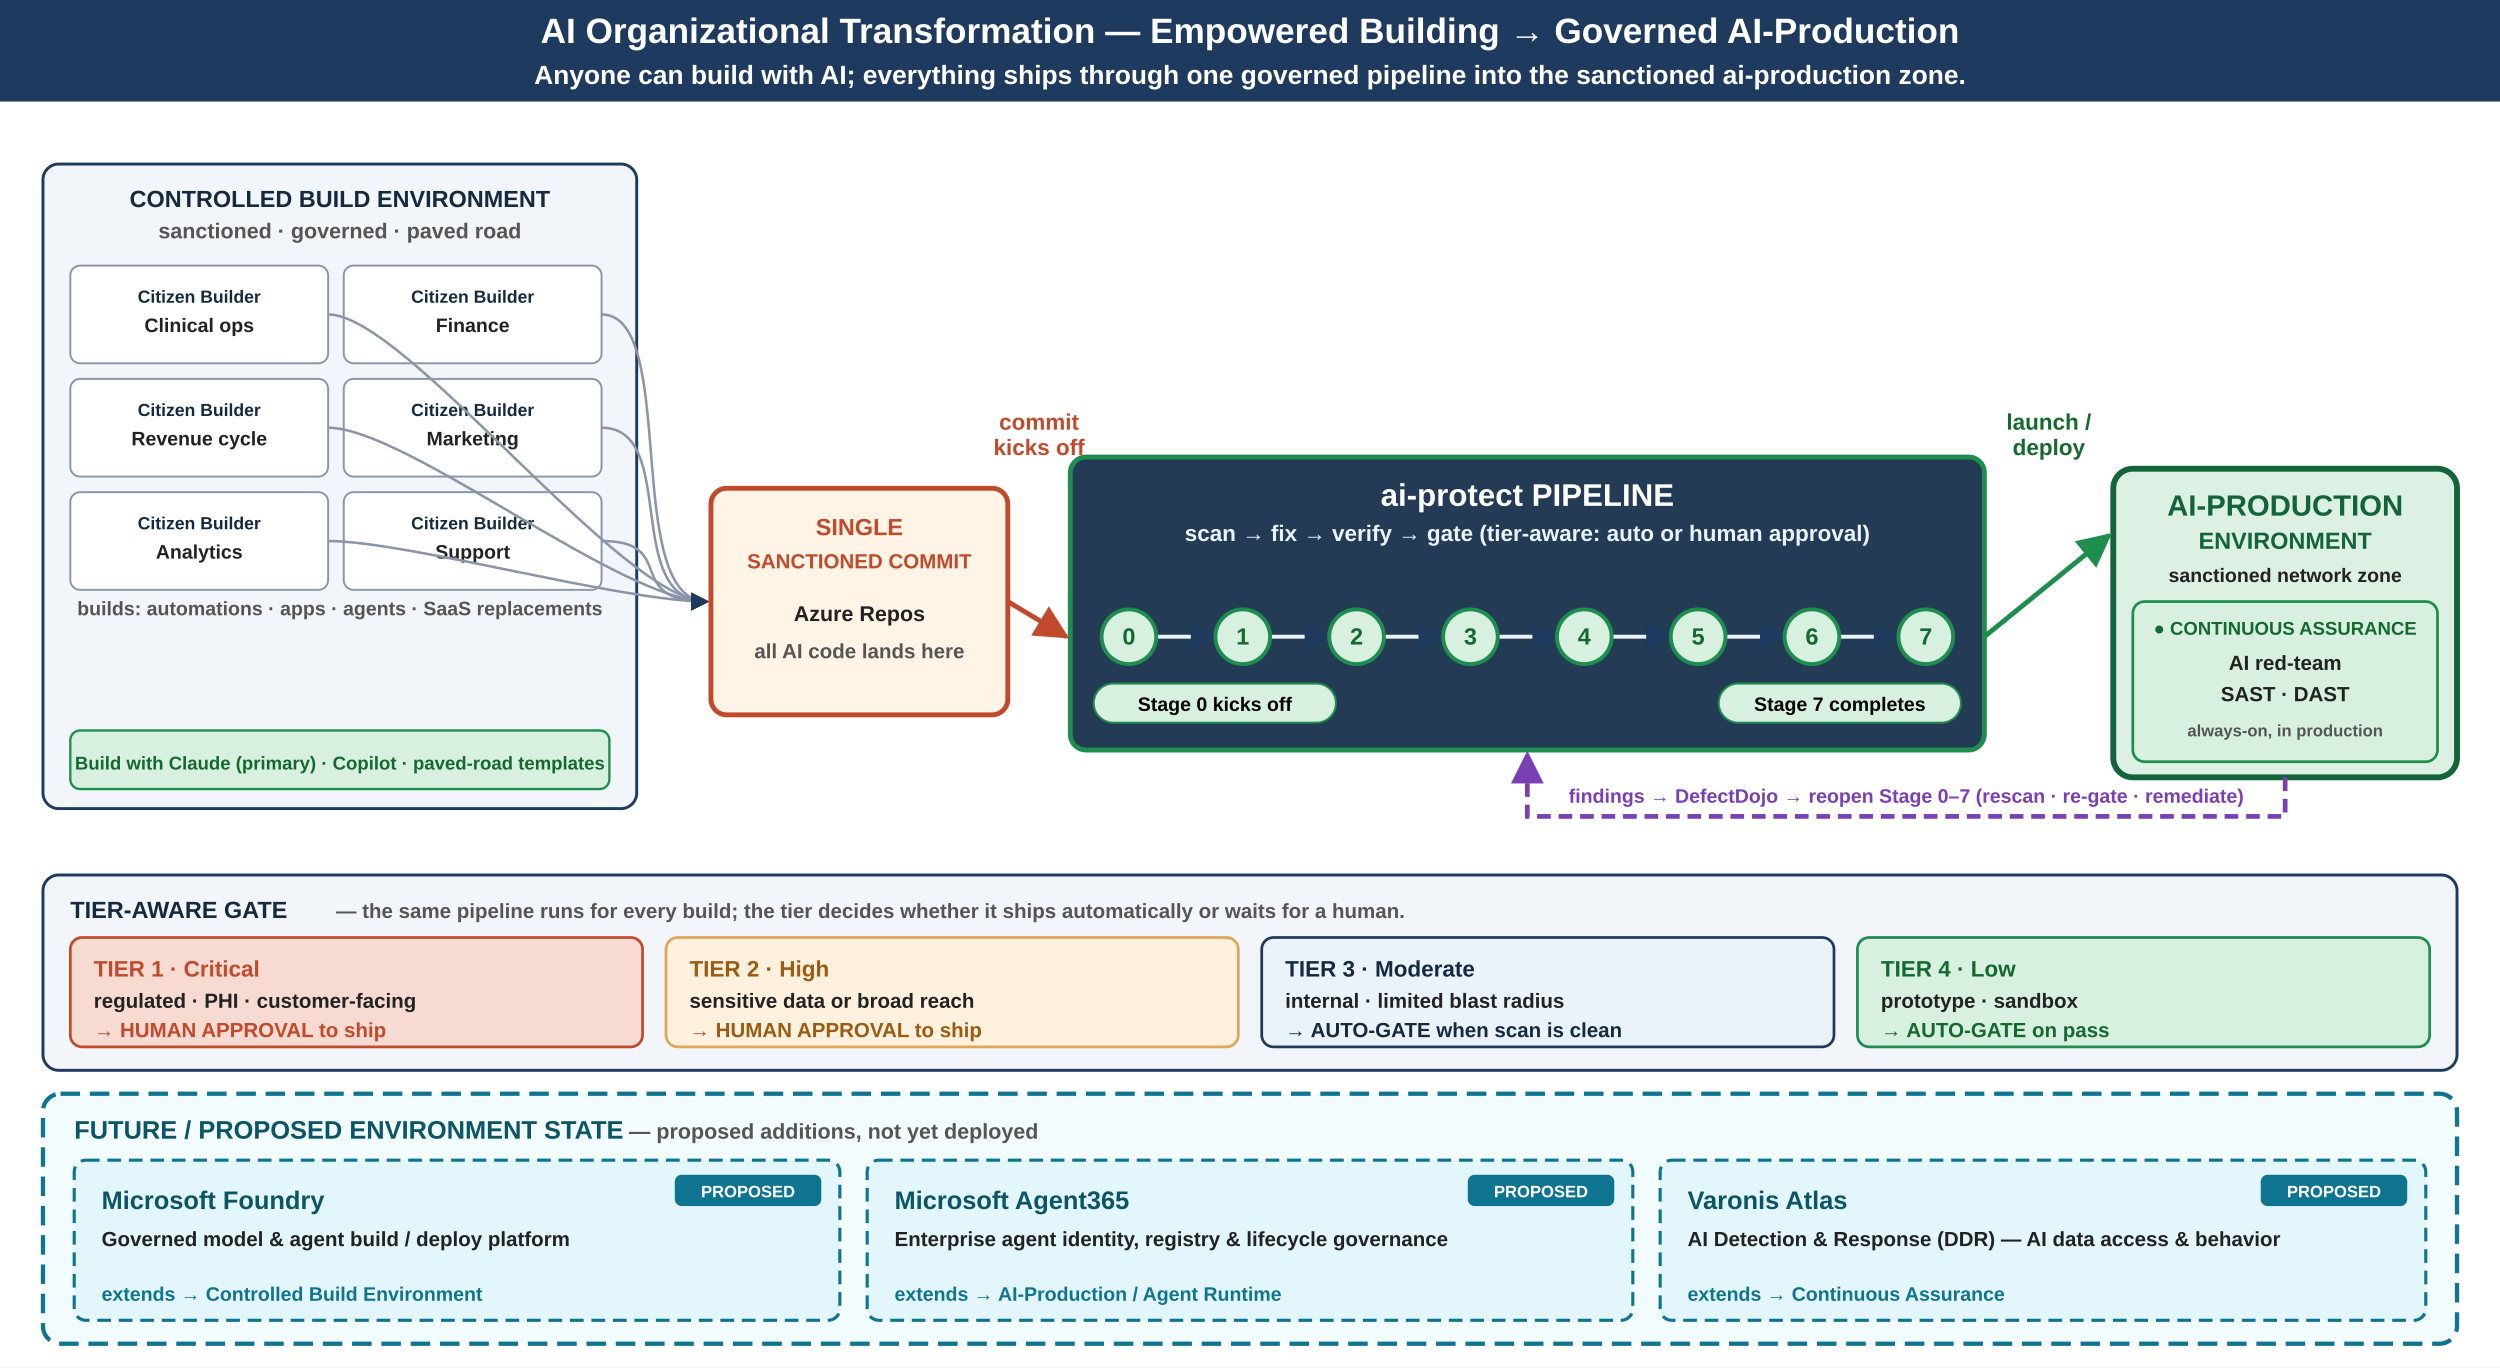
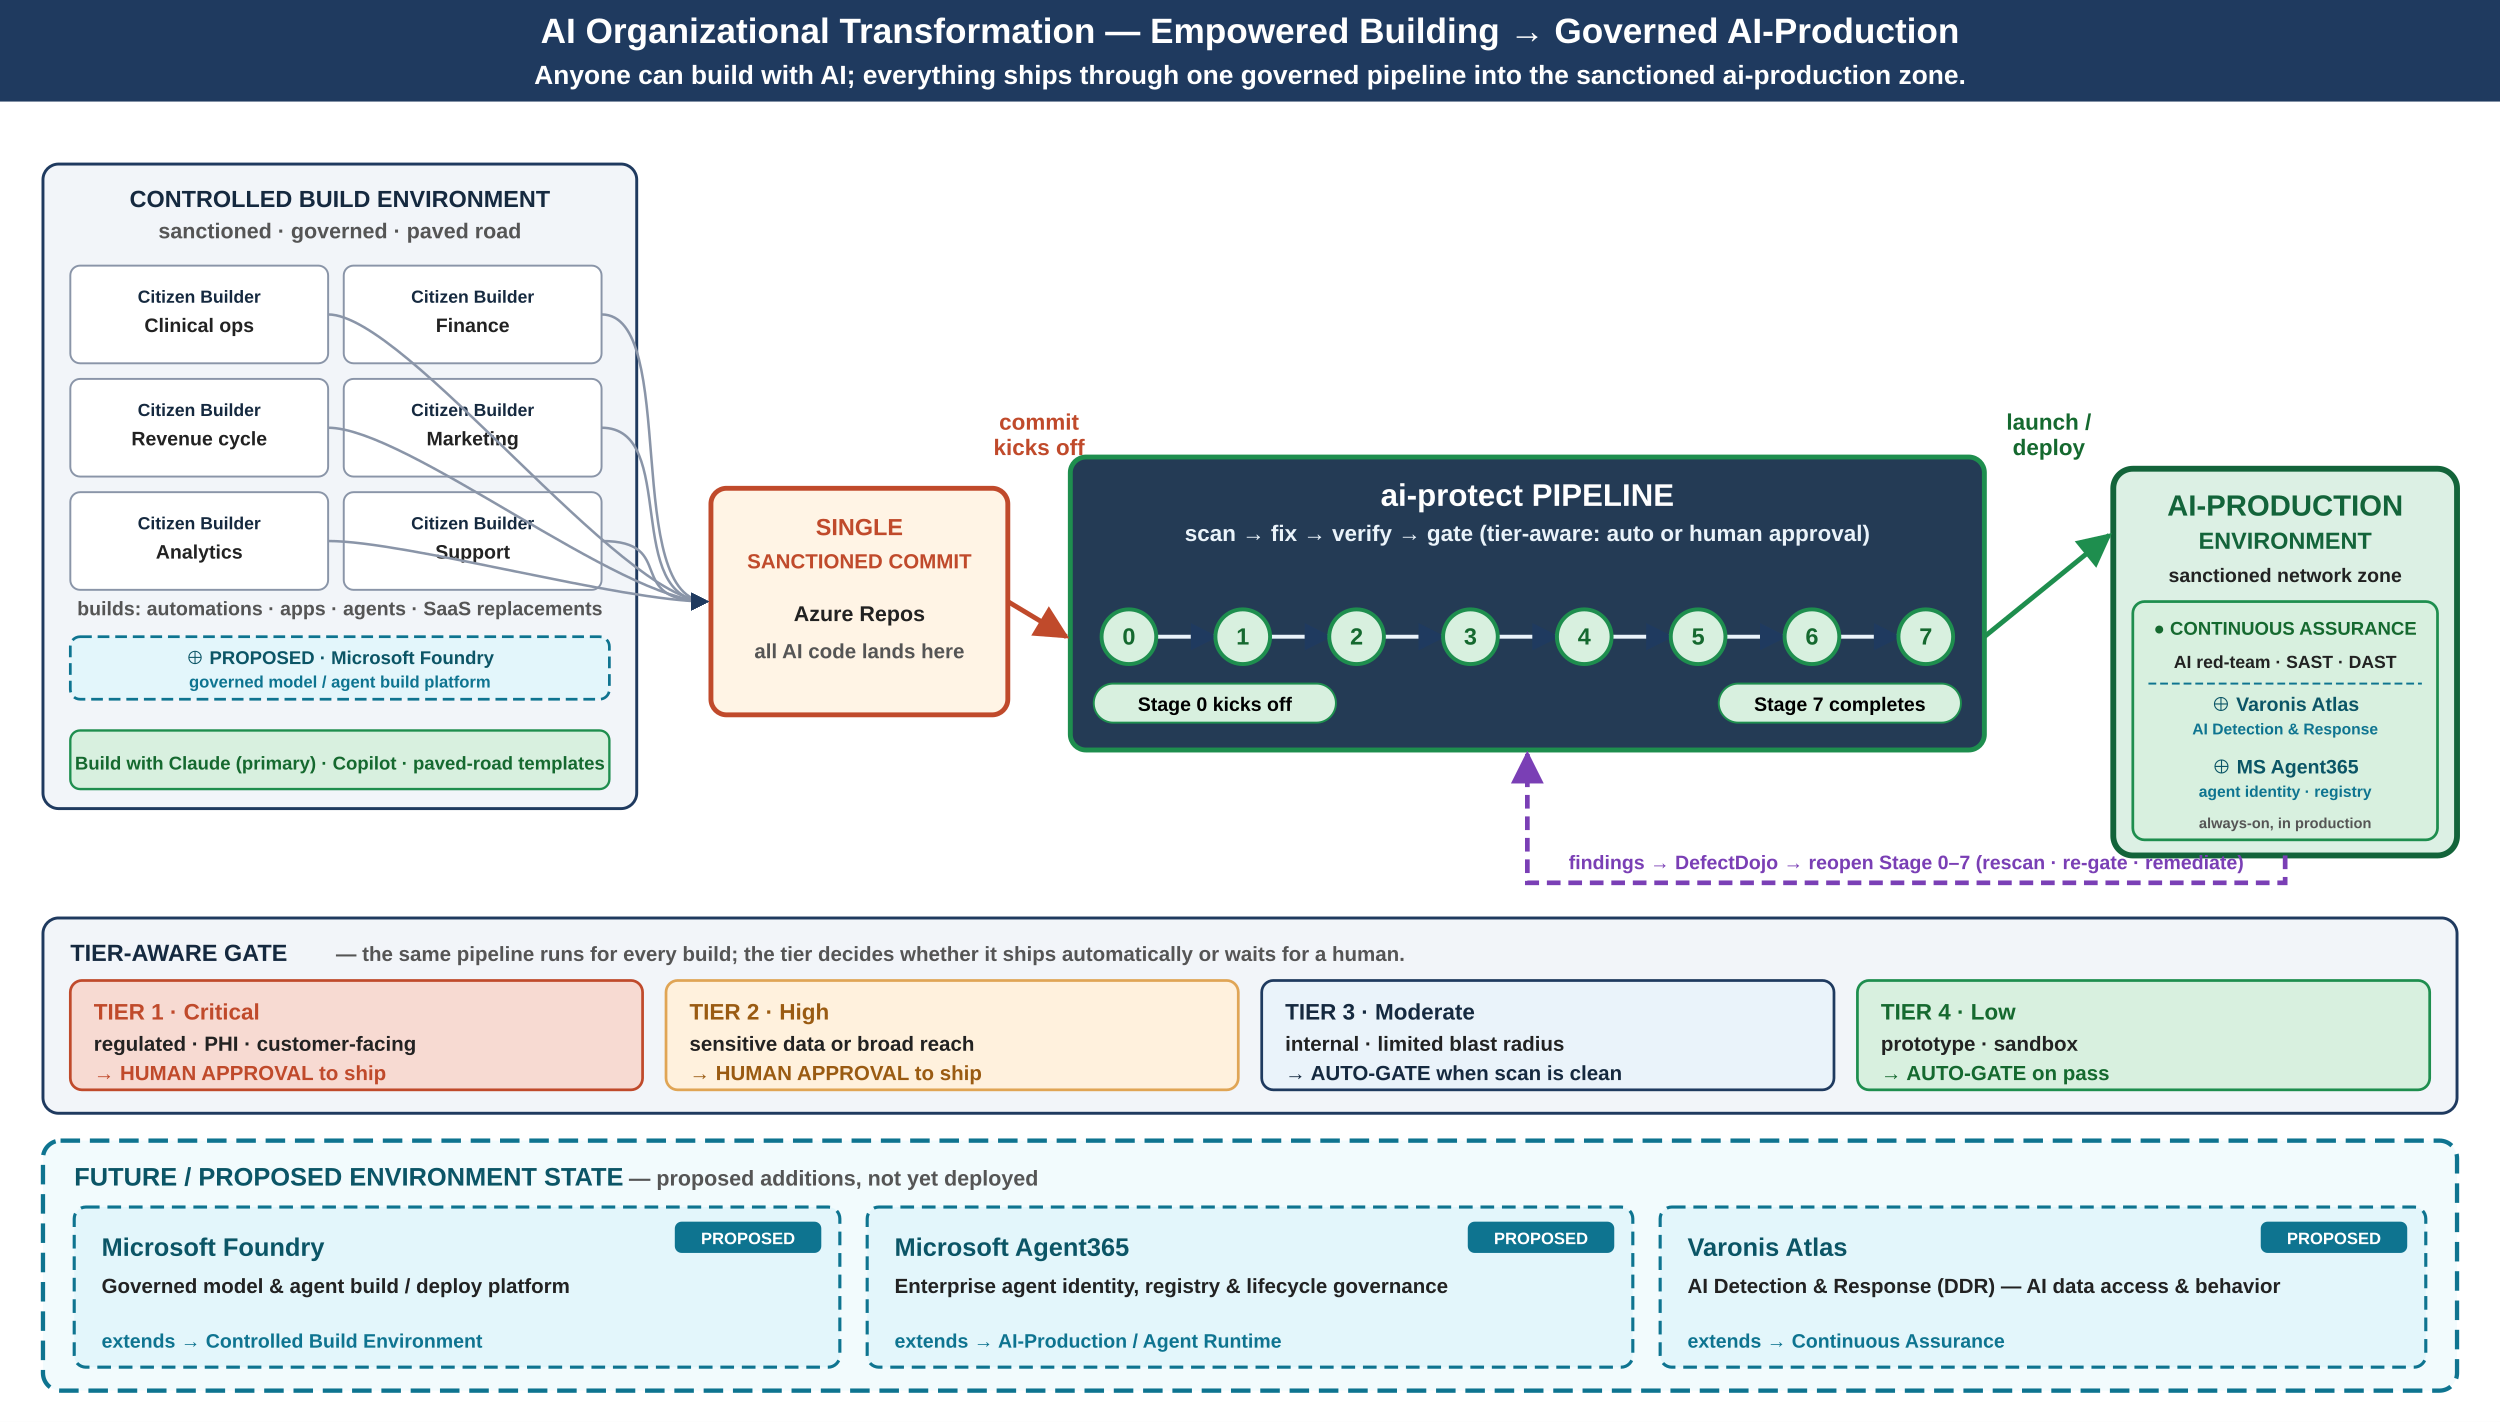
- <svg xmlns="http://www.w3.org/2000/svg" width="1280" height="700" viewBox="0 0 1280 700" font-family="Arial, Helvetica, sans-serif">
+ <svg xmlns="http://www.w3.org/2000/svg" width="1280" height="728" viewBox="0 0 1280 728" font-family="Arial, Helvetica, sans-serif">
  <defs>
    <marker id="arr" viewBox="0 0 10 10" refX="9" refY="5" markerWidth="7" markerHeight="7" orient="auto-start-reverse">
      <path d="M 0 0 L 10 5 L 0 10 z" fill="#1F3A5F" />
    </marker>
    <marker id="arrL" viewBox="0 0 10 10" refX="9" refY="5" markerWidth="7" markerHeight="7" orient="auto-start-reverse">
      <path d="M 0 0 L 10 5 L 0 10 z" fill="#8A95A8" />
    </marker>
    <marker id="arrA" viewBox="0 0 10 10" refX="9" refY="5" markerWidth="7" markerHeight="7" orient="auto-start-reverse">
      <path d="M 0 0 L 10 5 L 0 10 z" fill="#C04A2B" />
    </marker>
  </defs>
  <defs>
    <marker id="arrGr" viewBox="0 0 10 10" refX="9" refY="5" markerWidth="7" markerHeight="7" orient="auto-start-reverse">
      <path d="M0 0 L10 5 L0 10 z" fill="#1E8E4E" />
    </marker>
    <marker id="arrFb" viewBox="0 0 10 10" refX="9" refY="5" markerWidth="7" markerHeight="7" orient="auto-start-reverse">
      <path d="M0 0 L10 5 L0 10 z" fill="#7A3FB5" />
    </marker>
  </defs>
-   <rect x="0" y="0" width="1280" height="700" fill="#FFFFFF" stroke="#FFFFFF" stroke-width="0" rx="0" ry="0" />
+   <rect x="0" y="0" width="1280" height="728" fill="#FFFFFF" stroke="#FFFFFF" stroke-width="0" rx="0" ry="0" />
  <rect x="0" y="0" width="1280" height="52" fill="#1F3A5F" stroke="#1F3A5F" stroke-width="0" rx="0" ry="0" />
  <text x="640.0" y="22" font-size="18" fill="#FFFFFF" text-anchor="middle" font-weight="bold">AI Organizational Transformation — Empowered Building → Governed AI-Production</text>
  <text x="640.0" y="43" font-size="13.5" fill="#FFFFFF" text-anchor="middle" font-weight="bold">Anyone can build with AI; everything ships through one governed pipeline into the sanctioned ai-production zone.</text>
  <rect x="22" y="84" width="304" height="330" fill="#F2F5F9" stroke="#1F3A5F" stroke-width="1.5" rx="8" ry="8" />
  <text x="174.0" y="106" font-size="12" fill="#15293F" text-anchor="middle" font-weight="bold">CONTROLLED BUILD ENVIRONMENT</text>
  <text x="174.0" y="122" font-size="11" fill="#555555" text-anchor="middle" font-weight="bold">sanctioned · governed · paved road</text>
  <rect x="36" y="136" width="132" height="50" fill="#FFFFFF" stroke="#8A95A8" stroke-width="1" rx="5" ry="5" />
  <text x="102.0" y="155" font-size="9" fill="#15293F" text-anchor="middle" font-weight="bold">Citizen Builder</text>
  <text x="102.0" y="170" font-size="10" fill="#222222" text-anchor="middle" font-weight="bold">Clinical ops</text>
  <rect x="176" y="136" width="132" height="50" fill="#FFFFFF" stroke="#8A95A8" stroke-width="1" rx="5" ry="5" />
  <text x="242.0" y="155" font-size="9" fill="#15293F" text-anchor="middle" font-weight="bold">Citizen Builder</text>
  <text x="242.0" y="170" font-size="10" fill="#222222" text-anchor="middle" font-weight="bold">Finance</text>
  <rect x="36" y="194" width="132" height="50" fill="#FFFFFF" stroke="#8A95A8" stroke-width="1" rx="5" ry="5" />
  <text x="102.0" y="213" font-size="9" fill="#15293F" text-anchor="middle" font-weight="bold">Citizen Builder</text>
  <text x="102.0" y="228" font-size="10" fill="#222222" text-anchor="middle" font-weight="bold">Revenue cycle</text>
  <rect x="176" y="194" width="132" height="50" fill="#FFFFFF" stroke="#8A95A8" stroke-width="1" rx="5" ry="5" />
  <text x="242.0" y="213" font-size="9" fill="#15293F" text-anchor="middle" font-weight="bold">Citizen Builder</text>
  <text x="242.0" y="228" font-size="10" fill="#222222" text-anchor="middle" font-weight="bold">Marketing</text>
  <rect x="36" y="252" width="132" height="50" fill="#FFFFFF" stroke="#8A95A8" stroke-width="1" rx="5" ry="5" />
  <text x="102.0" y="271" font-size="9" fill="#15293F" text-anchor="middle" font-weight="bold">Citizen Builder</text>
  <text x="102.0" y="286" font-size="10" fill="#222222" text-anchor="middle" font-weight="bold">Analytics</text>
  <rect x="176" y="252" width="132" height="50" fill="#FFFFFF" stroke="#8A95A8" stroke-width="1" rx="5" ry="5" />
  <text x="242.0" y="271" font-size="9" fill="#15293F" text-anchor="middle" font-weight="bold">Citizen Builder</text>
  <text x="242.0" y="286" font-size="10" fill="#222222" text-anchor="middle" font-weight="bold">Support</text>
  <text x="174.0" y="315" font-size="10" fill="#555555" text-anchor="middle" font-weight="bold">builds: automations · apps · agents · SaaS replacements</text>
+   <rect x="36" y="326" width="276" height="32" fill="#E3F6FB" stroke="#0E7490" stroke-width="1.4" rx="5" ry="5" stroke-dasharray="6 3" />
+   <text x="174.0" y="340" font-size="9.5" fill="#0B5566" text-anchor="middle" font-weight="bold">⊕ PROPOSED · Microsoft Foundry</text>
+   <text x="174.0" y="352" font-size="8.5" fill="#0E7490" text-anchor="middle" font-weight="bold">governed model / agent build platform</text>
  <rect x="36" y="374" width="276" height="30" fill="#D8F0DF" stroke="#1E8E4E" stroke-width="1.2" rx="5" ry="5" />
  <text x="174.0" y="394" font-size="9.5" fill="#15692F" text-anchor="middle" font-weight="bold">Build with Claude (primary) · Copilot · paved-road templates</text>
  <rect x="364" y="250" width="152" height="116" fill="#FFF4E5" stroke="#C04A2B" stroke-width="2.5" rx="8" ry="8" />
  <text x="440.0" y="274" font-size="12" fill="#C04A2B" text-anchor="middle" font-weight="bold">SINGLE</text>
  <text x="440.0" y="291" font-size="10.5" fill="#C04A2B" text-anchor="middle" font-weight="bold">SANCTIONED COMMIT</text>
  <text x="440.0" y="318" font-size="11" fill="#222222" text-anchor="middle" font-weight="bold">Azure Repos</text>
  <text x="440.0" y="337" font-size="10.5" fill="#555555" text-anchor="middle" font-weight="bold">all AI code lands here</text>
  <path d="M 168 161.0 C 208 161.0, 318 308.0, 362 308.0" fill="none" stroke="#8A95A8" stroke-width="1.3" marker-end="url(#arr)" />
  <path d="M 308 161.0 C 348 161.0, 318 308.0, 362 308.0" fill="none" stroke="#8A95A8" stroke-width="1.3" marker-end="url(#arr)" />
  <path d="M 168 219.0 C 208 219.0, 318 308.0, 362 308.0" fill="none" stroke="#8A95A8" stroke-width="1.3" marker-end="url(#arr)" />
  <path d="M 308 219.0 C 348 219.0, 318 308.0, 362 308.0" fill="none" stroke="#8A95A8" stroke-width="1.3" marker-end="url(#arr)" />
  <path d="M 168 277.0 C 208 277.0, 318 308.0, 362 308.0" fill="none" stroke="#8A95A8" stroke-width="1.3" marker-end="url(#arr)" />
  <path d="M 308 277.0 C 348 277.0, 318 308.0, 362 308.0" fill="none" stroke="#8A95A8" stroke-width="1.3" marker-end="url(#arr)" />
  <rect x="548" y="234" width="468" height="150" fill="#243B55" stroke="#1E8E4E" stroke-width="2.5" rx="8" ry="8" />
  <text x="782.0" y="259" font-size="16" fill="#FFFFFF" text-anchor="middle" font-weight="bold">ai-protect PIPELINE</text>
  <text x="782.0" y="277" font-size="11.5" fill="#EAF3FA" text-anchor="middle" font-weight="bold">scan → fix → verify → gate  (tier-aware: auto or human approval)</text>
  <line x1="592.0" y1="326" x2="622.286" y2="326" stroke="#EAF3FA" stroke-width="2" marker-end="url(#arr)" />
  <circle cx="578.0" cy="326" r="14" fill="#D8F0DF" stroke="#1E8E4E" stroke-width="2" />
  <text x="578.0" y="330" font-size="12" fill="#15692F" text-anchor="middle" font-weight="bold">0</text>
  <line x1="650.286" y1="326" x2="680.571" y2="326" stroke="#EAF3FA" stroke-width="2" marker-end="url(#arr)" />
  <circle cx="636.286" cy="326" r="14" fill="#D8F0DF" stroke="#1E8E4E" stroke-width="2" />
  <text x="636.286" y="330" font-size="12" fill="#15692F" text-anchor="middle" font-weight="bold">1</text>
  <line x1="708.571" y1="326" x2="738.857" y2="326" stroke="#EAF3FA" stroke-width="2" marker-end="url(#arr)" />
  <circle cx="694.571" cy="326" r="14" fill="#D8F0DF" stroke="#1E8E4E" stroke-width="2" />
  <text x="694.571" y="330" font-size="12" fill="#15692F" text-anchor="middle" font-weight="bold">2</text>
  <line x1="766.857" y1="326" x2="797.143" y2="326" stroke="#EAF3FA" stroke-width="2" marker-end="url(#arr)" />
  <circle cx="752.857" cy="326" r="14" fill="#D8F0DF" stroke="#1E8E4E" stroke-width="2" />
  <text x="752.857" y="330" font-size="12" fill="#15692F" text-anchor="middle" font-weight="bold">3</text>
  <line x1="825.143" y1="326" x2="855.429" y2="326" stroke="#EAF3FA" stroke-width="2" marker-end="url(#arr)" />
  <circle cx="811.143" cy="326" r="14" fill="#D8F0DF" stroke="#1E8E4E" stroke-width="2" />
  <text x="811.143" y="330" font-size="12" fill="#15692F" text-anchor="middle" font-weight="bold">4</text>
  <line x1="883.429" y1="326" x2="913.714" y2="326" stroke="#EAF3FA" stroke-width="2" marker-end="url(#arr)" />
  <circle cx="869.429" cy="326" r="14" fill="#D8F0DF" stroke="#1E8E4E" stroke-width="2" />
  <text x="869.429" y="330" font-size="12" fill="#15692F" text-anchor="middle" font-weight="bold">5</text>
  <line x1="941.714" y1="326" x2="972" y2="326" stroke="#EAF3FA" stroke-width="2" marker-end="url(#arr)" />
  <circle cx="927.714" cy="326" r="14" fill="#D8F0DF" stroke="#1E8E4E" stroke-width="2" />
  <text x="927.714" y="330" font-size="12" fill="#15692F" text-anchor="middle" font-weight="bold">6</text>
  <circle cx="986.0" cy="326" r="14" fill="#D8F0DF" stroke="#1E8E4E" stroke-width="2" />
  <text x="986.0" y="330" font-size="12" fill="#15692F" text-anchor="middle" font-weight="bold">7</text>
  <rect x="560" y="350" width="124" height="20" fill="#D8F0DF" stroke="#1E8E4E" stroke-width="1" rx="10" ry="10" />
  <text x="622" y="364" font-size="10" fill="#000000" text-anchor="middle" font-weight="bold">Stage 0 kicks off</text>
  <rect x="880" y="350" width="124" height="20" fill="#D8F0DF" stroke="#1E8E4E" stroke-width="1" rx="10" ry="10" />
  <text x="942" y="364" font-size="10" fill="#000000" text-anchor="middle" font-weight="bold">Stage 7 completes</text>
  <line x1="516" y1="308.0" x2="546" y2="326" stroke="#C04A2B" stroke-width="2.5" marker-end="url(#arrA)" />
  <text x="532.0" y="220" font-size="11.5" fill="#C04A2B" text-anchor="middle" font-weight="bold">commit</text>
  <text x="532.0" y="233" font-size="11.5" fill="#C04A2B" text-anchor="middle" font-weight="bold">kicks off</text>
-   <rect x="1082" y="240" width="176" height="158" fill="#DCF0E4" stroke="#13643A" stroke-width="3" rx="10" ry="10" />
+   <rect x="1082" y="240" width="176" height="198" fill="#DCF0E4" stroke="#13643A" stroke-width="3" rx="10" ry="10" />
  <text x="1170.0" y="264" font-size="15" fill="#13643A" text-anchor="middle" font-weight="bold">AI-PRODUCTION</text>
  <text x="1170.0" y="281" font-size="12" fill="#13643A" text-anchor="middle" font-weight="bold">ENVIRONMENT</text>
  <text x="1170.0" y="298" font-size="10" fill="#222222" text-anchor="middle" font-weight="bold">sanctioned network zone</text>
-   <rect x="1092" y="308" width="156" height="82" fill="#D8F0DF" stroke="#1E8E4E" stroke-width="1.4" rx="6" ry="6" />
+   <rect x="1092" y="308" width="156" height="122" fill="#D8F0DF" stroke="#1E8E4E" stroke-width="1.4" rx="6" ry="6" />
  <text x="1170.0" y="325" font-size="9.5" fill="#15692F" text-anchor="middle" font-weight="bold">● CONTINUOUS ASSURANCE</text>
-   <text x="1170.0" y="343" font-size="10.5" fill="#222222" text-anchor="middle" font-weight="bold">AI red-team</text>
-   <text x="1170.0" y="359" font-size="10.5" fill="#222222" text-anchor="middle" font-weight="bold">SAST · DAST</text>
-   <text x="1170.0" y="377" font-size="8.5" fill="#555555" text-anchor="middle" font-weight="bold">always-on, in production</text>
+   <text x="1170.0" y="342" font-size="9" fill="#222222" text-anchor="middle" font-weight="bold">AI red-team · SAST · DAST</text>
+   <line x1="1100" y1="350" x2="1240" y2="350" stroke="#0E7490" stroke-width="1" stroke-dasharray="4 2" />
+   <text x="1170.0" y="364" font-size="10" fill="#0B5566" text-anchor="middle" font-weight="bold">⊕ Varonis Atlas</text>
+   <text x="1170.0" y="376" font-size="8" fill="#0E7490" text-anchor="middle" font-weight="bold">AI Detection &amp; Response</text>
+   <text x="1170.0" y="396" font-size="10" fill="#0B5566" text-anchor="middle" font-weight="bold">⊕ MS Agent365</text>
+   <text x="1170.0" y="408" font-size="8" fill="#0E7490" text-anchor="middle" font-weight="bold">agent identity · registry</text>
+   <text x="1170.0" y="424" font-size="7.5" fill="#555555" text-anchor="middle" font-weight="bold">always-on, in production</text>
  <line x1="1016" y1="326" x2="1080" y2="274" stroke="#1E8E4E" stroke-width="2.5" marker-end="url(#arrGr)" />
  <text x="1049.0" y="220" font-size="11.5" fill="#15692F" text-anchor="middle" font-weight="bold">launch /</text>
  <text x="1049.0" y="233" font-size="11.5" fill="#15692F" text-anchor="middle" font-weight="bold">deploy</text>
-   <path d="M 1170.0 398 L 1170.0 418 L 782.0 418 L 782.0 386" fill="none" stroke="#7A3FB5" stroke-width="2.4" stroke-dasharray="7 4" marker-end="url(#arrFb)" />
-   <text x="976.0" y="411" font-size="10" fill="#7A3FB5" text-anchor="middle" font-weight="bold">findings → DefectDojo → reopen Stage 0–7  (rescan · re-gate · remediate)</text>
-   <rect x="22" y="448" width="1236" height="100" fill="#F2F5F9" stroke="#1F3A5F" stroke-width="1.5" rx="8" ry="8" />
-   <text x="36" y="470" font-size="12" fill="#15293F" text-anchor="start" font-weight="bold">TIER-AWARE GATE</text>
-   <text x="172" y="470" font-size="10.5" fill="#555555" text-anchor="start" font-weight="bold">— the same pipeline runs for every build; the tier decides whether it ships automatically or waits for a human.</text>
-   <rect x="36.0" y="480" width="293.0" height="56" fill="#F7DAD2" stroke="#C04A2B" stroke-width="1.4" rx="6" ry="6" />
-   <text x="48.0" y="500" font-size="11.5" fill="#C04A2B" text-anchor="start" font-weight="bold">TIER 1 · Critical</text>
-   <text x="48.0" y="516" font-size="10.5" fill="#222222" text-anchor="start" font-weight="bold">regulated · PHI · customer-facing</text>
-   <text x="48.0" y="531" font-size="10.5" fill="#C04A2B" text-anchor="start" font-weight="bold">→ HUMAN APPROVAL to ship</text>
-   <rect x="341.0" y="480" width="293.0" height="56" fill="#FFF1DD" stroke="#E0A555" stroke-width="1.4" rx="6" ry="6" />
-   <text x="353.0" y="500" font-size="11.5" fill="#9A5B12" text-anchor="start" font-weight="bold">TIER 2 · High</text>
-   <text x="353.0" y="516" font-size="10.5" fill="#222222" text-anchor="start" font-weight="bold">sensitive data or broad reach</text>
-   <text x="353.0" y="531" font-size="10.5" fill="#9A5B12" text-anchor="start" font-weight="bold">→ HUMAN APPROVAL to ship</text>
-   <rect x="646.0" y="480" width="293.0" height="56" fill="#EAF3FA" stroke="#1F3A5F" stroke-width="1.4" rx="6" ry="6" />
-   <text x="658.0" y="500" font-size="11.5" fill="#15293F" text-anchor="start" font-weight="bold">TIER 3 · Moderate</text>
-   <text x="658.0" y="516" font-size="10.5" fill="#222222" text-anchor="start" font-weight="bold">internal · limited blast radius</text>
-   <text x="658.0" y="531" font-size="10.5" fill="#15293F" text-anchor="start" font-weight="bold">→ AUTO-GATE when scan is clean</text>
-   <rect x="951.0" y="480" width="293.0" height="56" fill="#D8F0DF" stroke="#1E8E4E" stroke-width="1.4" rx="6" ry="6" />
-   <text x="963.0" y="500" font-size="11.5" fill="#15692F" text-anchor="start" font-weight="bold">TIER 4 · Low</text>
-   <text x="963.0" y="516" font-size="10.5" fill="#222222" text-anchor="start" font-weight="bold">prototype · sandbox</text>
-   <text x="963.0" y="531" font-size="10.5" fill="#15692F" text-anchor="start" font-weight="bold">→ AUTO-GATE on pass</text>
-   <rect x="22" y="560" width="1236" height="128" fill="#F2FBFD" stroke="#0E7490" stroke-width="2.2" rx="9" ry="9" stroke-dasharray="10 5" />
-   <text x="38" y="583" font-size="13" fill="#0B5566" text-anchor="start" font-weight="bold">FUTURE / PROPOSED ENVIRONMENT STATE</text>
-   <text x="322" y="583" font-size="11" fill="#555555" text-anchor="start" font-weight="bold">— proposed additions, not yet deployed</text>
-   <rect x="38.0" y="594" width="392.0" height="82" fill="#E3F6FB" stroke="#0E7490" stroke-width="1.6" rx="6" ry="6" stroke-dasharray="7 4" />
-   <rect x="346.0" y="602" width="74" height="15" fill="#0E7490" stroke="#0E7490" stroke-width="1" rx="3" ry="3" />
-   <text x="383.0" y="613" font-size="8.5" fill="#FFFFFF" text-anchor="middle" font-weight="bold">PROPOSED</text>
-   <text x="52.0" y="619" font-size="13" fill="#0B5566" text-anchor="start" font-weight="bold">Microsoft Foundry</text>
-   <text x="52.0" y="638" font-size="10.5" fill="#222222" text-anchor="start" font-weight="bold">Governed model &amp; agent build / deploy platform</text>
-   <text x="52.0" y="666" font-size="10" fill="#0E7490" text-anchor="start" font-weight="bold">extends → Controlled Build Environment</text>
-   <rect x="444.0" y="594" width="392.0" height="82" fill="#E3F6FB" stroke="#0E7490" stroke-width="1.6" rx="6" ry="6" stroke-dasharray="7 4" />
-   <rect x="752.0" y="602" width="74" height="15" fill="#0E7490" stroke="#0E7490" stroke-width="1" rx="3" ry="3" />
-   <text x="789.0" y="613" font-size="8.5" fill="#FFFFFF" text-anchor="middle" font-weight="bold">PROPOSED</text>
-   <text x="458.0" y="619" font-size="13" fill="#0B5566" text-anchor="start" font-weight="bold">Microsoft Agent365</text>
-   <text x="458.0" y="638" font-size="10.5" fill="#222222" text-anchor="start" font-weight="bold">Enterprise agent identity, registry &amp; lifecycle governance</text>
-   <text x="458.0" y="666" font-size="10" fill="#0E7490" text-anchor="start" font-weight="bold">extends → AI-Production / Agent Runtime</text>
-   <rect x="850.0" y="594" width="392.0" height="82" fill="#E3F6FB" stroke="#0E7490" stroke-width="1.6" rx="6" ry="6" stroke-dasharray="7 4" />
-   <rect x="1158.0" y="602" width="74" height="15" fill="#0E7490" stroke="#0E7490" stroke-width="1" rx="3" ry="3" />
-   <text x="1195.0" y="613" font-size="8.5" fill="#FFFFFF" text-anchor="middle" font-weight="bold">PROPOSED</text>
-   <text x="864.0" y="619" font-size="13" fill="#0B5566" text-anchor="start" font-weight="bold">Varonis Atlas</text>
-   <text x="864.0" y="638" font-size="10.5" fill="#222222" text-anchor="start" font-weight="bold">AI Detection &amp; Response (DDR) — AI data access &amp; behavior</text>
-   <text x="864.0" y="666" font-size="10" fill="#0E7490" text-anchor="start" font-weight="bold">extends → Continuous Assurance</text>
+   <path d="M 1170.0 438 L 1170.0 452 L 782.0 452 L 782.0 386" fill="none" stroke="#7A3FB5" stroke-width="2.4" stroke-dasharray="7 4" marker-end="url(#arrFb)" />
+   <text x="976.0" y="445" font-size="10" fill="#7A3FB5" text-anchor="middle" font-weight="bold">findings → DefectDojo → reopen Stage 0–7  (rescan · re-gate · remediate)</text>
+   <rect x="22" y="470" width="1236" height="100" fill="#F2F5F9" stroke="#1F3A5F" stroke-width="1.5" rx="8" ry="8" />
+   <text x="36" y="492" font-size="12" fill="#15293F" text-anchor="start" font-weight="bold">TIER-AWARE GATE</text>
+   <text x="172" y="492" font-size="10.5" fill="#555555" text-anchor="start" font-weight="bold">— the same pipeline runs for every build; the tier decides whether it ships automatically or waits for a human.</text>
+   <rect x="36.0" y="502" width="293.0" height="56" fill="#F7DAD2" stroke="#C04A2B" stroke-width="1.4" rx="6" ry="6" />
+   <text x="48.0" y="522" font-size="11.5" fill="#C04A2B" text-anchor="start" font-weight="bold">TIER 1 · Critical</text>
+   <text x="48.0" y="538" font-size="10.5" fill="#222222" text-anchor="start" font-weight="bold">regulated · PHI · customer-facing</text>
+   <text x="48.0" y="553" font-size="10.5" fill="#C04A2B" text-anchor="start" font-weight="bold">→ HUMAN APPROVAL to ship</text>
+   <rect x="341.0" y="502" width="293.0" height="56" fill="#FFF1DD" stroke="#E0A555" stroke-width="1.4" rx="6" ry="6" />
+   <text x="353.0" y="522" font-size="11.5" fill="#9A5B12" text-anchor="start" font-weight="bold">TIER 2 · High</text>
+   <text x="353.0" y="538" font-size="10.5" fill="#222222" text-anchor="start" font-weight="bold">sensitive data or broad reach</text>
+   <text x="353.0" y="553" font-size="10.5" fill="#9A5B12" text-anchor="start" font-weight="bold">→ HUMAN APPROVAL to ship</text>
+   <rect x="646.0" y="502" width="293.0" height="56" fill="#EAF3FA" stroke="#1F3A5F" stroke-width="1.4" rx="6" ry="6" />
+   <text x="658.0" y="522" font-size="11.5" fill="#15293F" text-anchor="start" font-weight="bold">TIER 3 · Moderate</text>
+   <text x="658.0" y="538" font-size="10.5" fill="#222222" text-anchor="start" font-weight="bold">internal · limited blast radius</text>
+   <text x="658.0" y="553" font-size="10.5" fill="#15293F" text-anchor="start" font-weight="bold">→ AUTO-GATE when scan is clean</text>
+   <rect x="951.0" y="502" width="293.0" height="56" fill="#D8F0DF" stroke="#1E8E4E" stroke-width="1.4" rx="6" ry="6" />
+   <text x="963.0" y="522" font-size="11.5" fill="#15692F" text-anchor="start" font-weight="bold">TIER 4 · Low</text>
+   <text x="963.0" y="538" font-size="10.5" fill="#222222" text-anchor="start" font-weight="bold">prototype · sandbox</text>
+   <text x="963.0" y="553" font-size="10.5" fill="#15692F" text-anchor="start" font-weight="bold">→ AUTO-GATE on pass</text>
+   <rect x="22" y="584" width="1236" height="128" fill="#F2FBFD" stroke="#0E7490" stroke-width="2.2" rx="9" ry="9" stroke-dasharray="10 5" />
+   <text x="38" y="607" font-size="13" fill="#0B5566" text-anchor="start" font-weight="bold">FUTURE / PROPOSED ENVIRONMENT STATE</text>
+   <text x="322" y="607" font-size="11" fill="#555555" text-anchor="start" font-weight="bold">— proposed additions, not yet deployed</text>
+   <rect x="38.0" y="618" width="392.0" height="82" fill="#E3F6FB" stroke="#0E7490" stroke-width="1.6" rx="6" ry="6" stroke-dasharray="7 4" />
+   <rect x="346.0" y="626" width="74" height="15" fill="#0E7490" stroke="#0E7490" stroke-width="1" rx="3" ry="3" />
+   <text x="383.0" y="637" font-size="8.5" fill="#FFFFFF" text-anchor="middle" font-weight="bold">PROPOSED</text>
+   <text x="52.0" y="643" font-size="13" fill="#0B5566" text-anchor="start" font-weight="bold">Microsoft Foundry</text>
+   <text x="52.0" y="662" font-size="10.5" fill="#222222" text-anchor="start" font-weight="bold">Governed model &amp; agent build / deploy platform</text>
+   <text x="52.0" y="690" font-size="10" fill="#0E7490" text-anchor="start" font-weight="bold">extends → Controlled Build Environment</text>
+   <rect x="444.0" y="618" width="392.0" height="82" fill="#E3F6FB" stroke="#0E7490" stroke-width="1.6" rx="6" ry="6" stroke-dasharray="7 4" />
+   <rect x="752.0" y="626" width="74" height="15" fill="#0E7490" stroke="#0E7490" stroke-width="1" rx="3" ry="3" />
+   <text x="789.0" y="637" font-size="8.5" fill="#FFFFFF" text-anchor="middle" font-weight="bold">PROPOSED</text>
+   <text x="458.0" y="643" font-size="13" fill="#0B5566" text-anchor="start" font-weight="bold">Microsoft Agent365</text>
+   <text x="458.0" y="662" font-size="10.5" fill="#222222" text-anchor="start" font-weight="bold">Enterprise agent identity, registry &amp; lifecycle governance</text>
+   <text x="458.0" y="690" font-size="10" fill="#0E7490" text-anchor="start" font-weight="bold">extends → AI-Production / Agent Runtime</text>
+   <rect x="850.0" y="618" width="392.0" height="82" fill="#E3F6FB" stroke="#0E7490" stroke-width="1.6" rx="6" ry="6" stroke-dasharray="7 4" />
+   <rect x="1158.0" y="626" width="74" height="15" fill="#0E7490" stroke="#0E7490" stroke-width="1" rx="3" ry="3" />
+   <text x="1195.0" y="637" font-size="8.5" fill="#FFFFFF" text-anchor="middle" font-weight="bold">PROPOSED</text>
+   <text x="864.0" y="643" font-size="13" fill="#0B5566" text-anchor="start" font-weight="bold">Varonis Atlas</text>
+   <text x="864.0" y="662" font-size="10.5" fill="#222222" text-anchor="start" font-weight="bold">AI Detection &amp; Response (DDR) — AI data access &amp; behavior</text>
+   <text x="864.0" y="690" font-size="10" fill="#0E7490" text-anchor="start" font-weight="bold">extends → Continuous Assurance</text>
</svg>
